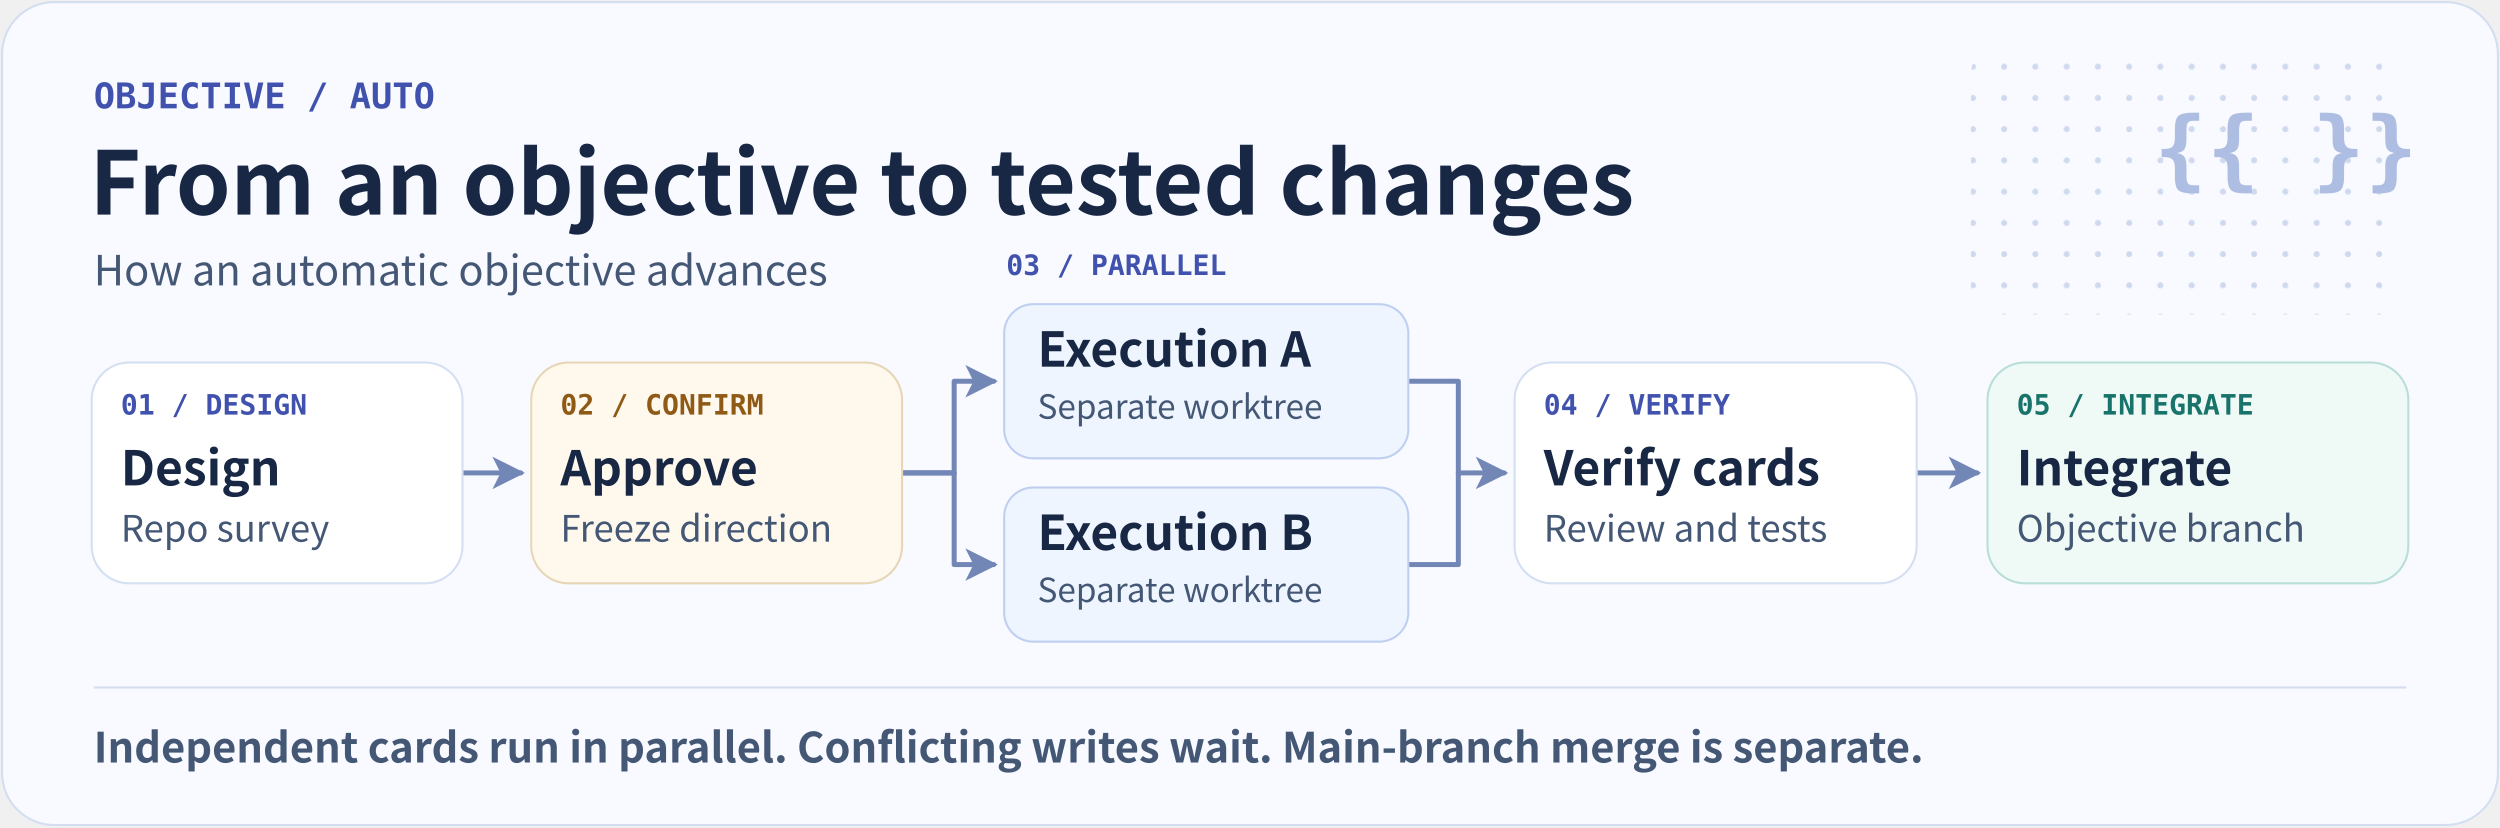
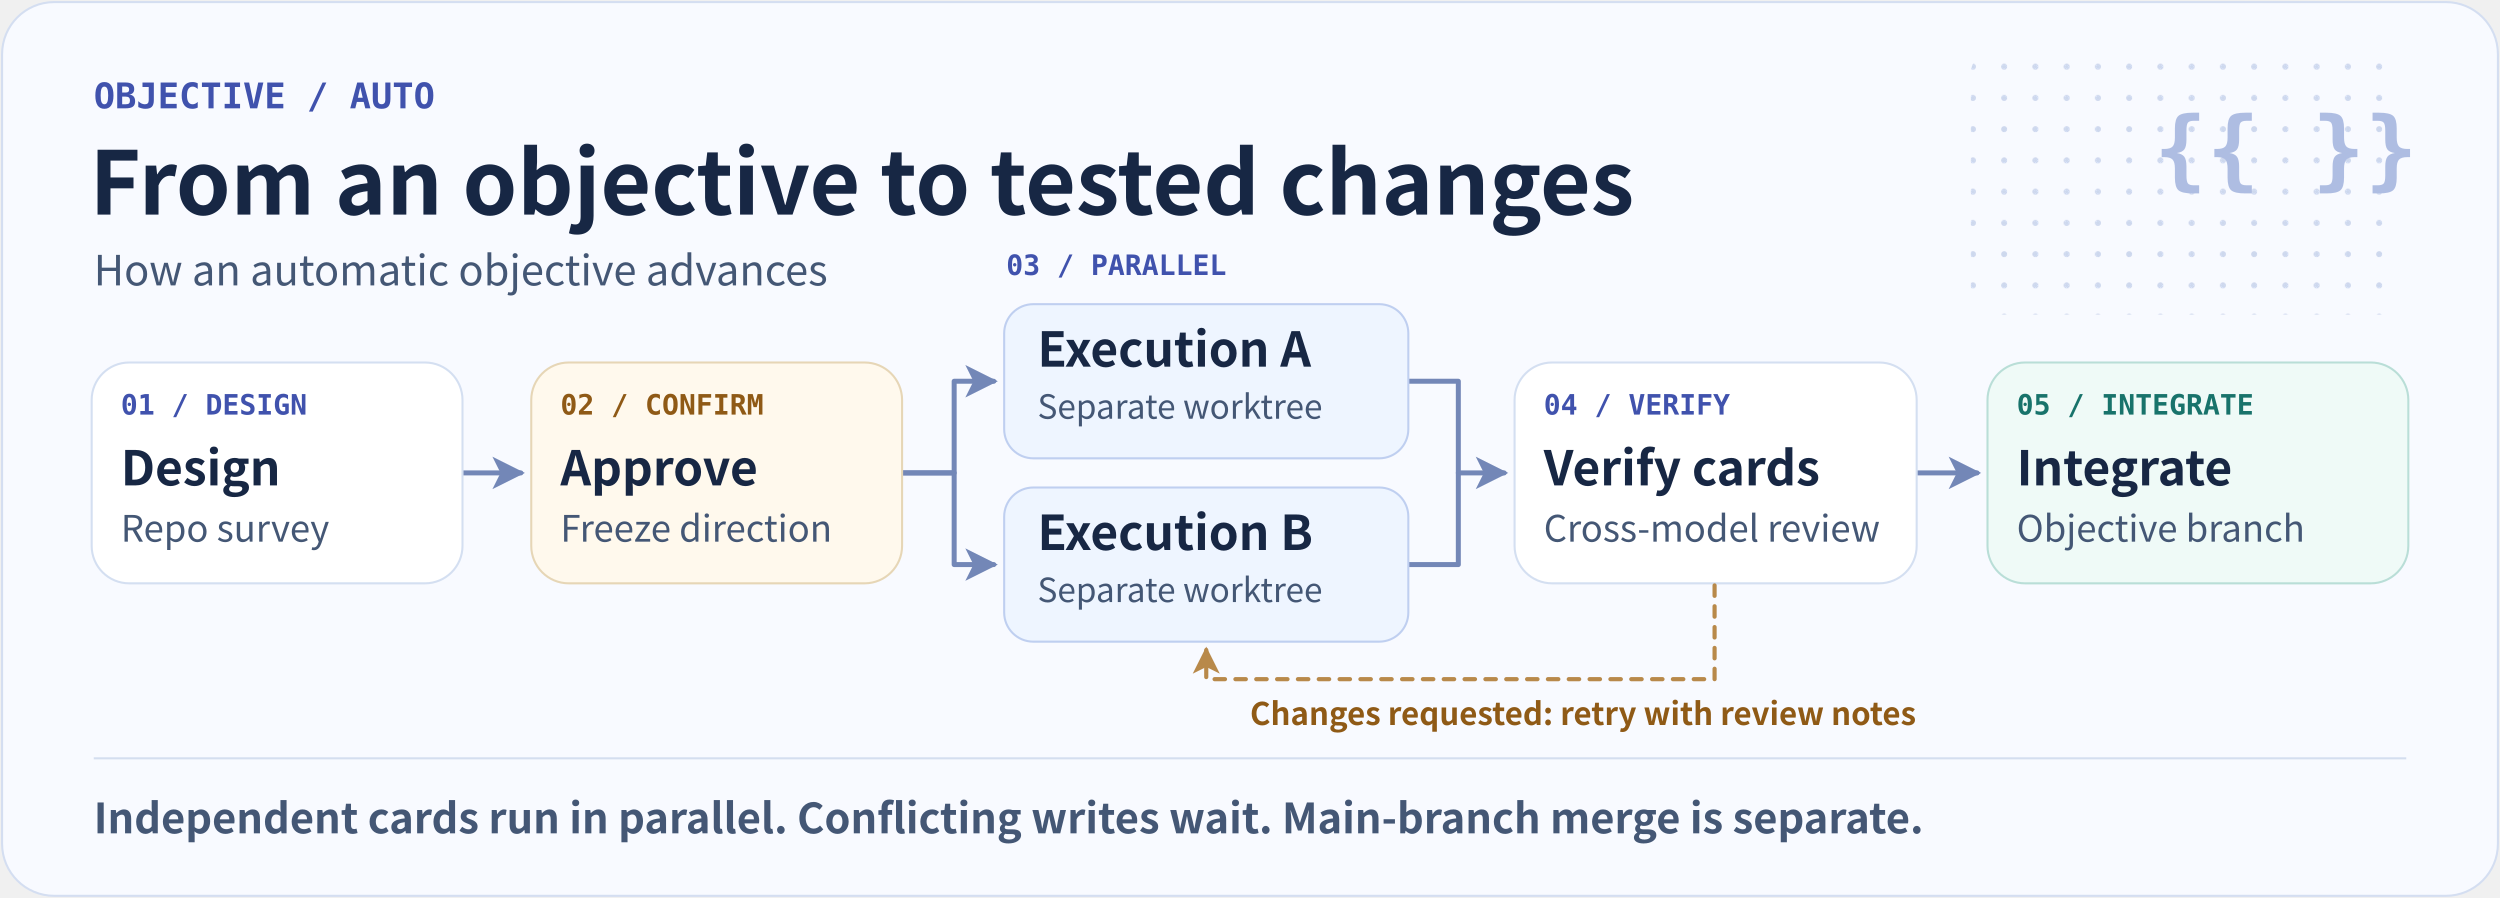
- <svg xmlns="http://www.w3.org/2000/svg" width="1200" height="397" viewBox="0 0 1200 397" role="img" aria-labelledby="title description" xml:lang="en">
+ <svg xmlns="http://www.w3.org/2000/svg" width="1200" height="431" viewBox="0 0 1200 431" role="img" aria-labelledby="title description" xml:lang="en">
  <defs>
    <pattern id="dots" width="15" height="15" patternUnits="userSpaceOnUse">
      <circle cx="2" cy="2" r="1.45" fill="#bcc9e6" />
    </pattern>
    <marker id="arrow" viewBox="0 0 8 8" markerWidth="6.5" markerHeight="6.5" refX="7" refY="4" orient="auto-start-reverse">
      <path d="M0 0L8 4L0 8L2 4Z" fill="#7387b7" />
    </marker>
+     <marker id="arrowWarm" viewBox="0 0 8 8" markerWidth="6.5" markerHeight="6.5" refX="7" refY="4" orient="auto-start-reverse">
+       <path d="M0 0L8 4L0 8L2 4Z" fill="#b8894a" />
+     </marker>
  </defs>
-   <rect x="1" y="1" width="1198" height="395" rx="25" fill="#f8faff" stroke="#d4def1" />
+   <rect x="1" y="1" width="1198" height="429" rx="25" fill="#f8faff" stroke="#d4def1" />
  <rect x="946" y="25" width="209" height="126" rx="10" fill="url(#dots)" opacity=".71" />
  <text x="1034" y="86" font-family="ui-monospace,SFMono-Regular,Menlo,Consolas,monospace" font-size="42" font-weight="600" fill="#aebde2">{{  }}</text>
  <text x="45" y="52" font-family="ui-monospace,SFMono-Regular,Menlo,Consolas,monospace" font-size="17" font-weight="730" fill="#4052ad">OBJECTIVE   /   AUTO</text>
  <text x="43" y="103" font-family="-apple-system,BlinkMacSystemFont,&quot;Segoe UI&quot;,&quot;PingFang SC&quot;,&quot;Hiragino Sans GB&quot;,&quot;Noto Sans CJK SC&quot;,sans-serif" font-size="42" font-weight="750" fill="#172744">From an objective to tested changes</text>
  <text x="45" y="137" font-family="-apple-system,BlinkMacSystemFont,&quot;Segoe UI&quot;,&quot;PingFang SC&quot;,&quot;Hiragino Sans GB&quot;,&quot;Noto Sans CJK SC&quot;,sans-serif" font-size="20" font-weight="480" fill="#445775">How an automatic objective advances</text>
  <text x="483" y="132" font-family="ui-monospace,SFMono-Regular,Menlo,Consolas,monospace" font-size="13.5" font-weight="700" fill="#4052ad">03 / PARALLEL</text>
  <path d="M222 227 H250" fill="none" stroke="#7387b7" stroke-width="2.4" stroke-linecap="round" stroke-linejoin="round" marker-end="url(#arrow)" />
  <path d="M433 227 H458 V183 H477" fill="none" stroke="#7387b7" stroke-width="2.4" stroke-linecap="round" stroke-linejoin="round" marker-end="url(#arrow)" />
  <path d="M433 227 H458 V271 H477" fill="none" stroke="#7387b7" stroke-width="2.4" stroke-linecap="round" stroke-linejoin="round" marker-end="url(#arrow)" />
  <path d="M676 183 H700 V227 H722" fill="none" stroke="#7387b7" stroke-width="2.4" stroke-linecap="round" stroke-linejoin="round" marker-end="url(#arrow)" />
  <path d="M676 271 H700 V227" fill="none" stroke="#7387b7" stroke-width="2.4" stroke-linecap="round" stroke-linejoin="round" />
  <path d="M920 227 H949" fill="none" stroke="#7387b7" stroke-width="2.4" stroke-linecap="round" stroke-linejoin="round" marker-end="url(#arrow)" />
  <rect x="44" y="174" width="178" height="106" rx="18" fill="#fff" stroke="#d4dff1" />
  <text x="58" y="199" font-family="ui-monospace,SFMono-Regular,Menlo,Consolas,monospace" font-size="13.5" font-weight="700" fill="#4052ad">01 / DESIGN</text>
  <text x="58" y="233" font-family="-apple-system,BlinkMacSystemFont,&quot;Segoe UI&quot;,&quot;PingFang SC&quot;,&quot;Hiragino Sans GB&quot;,&quot;Noto Sans CJK SC&quot;,sans-serif" font-size="23" font-weight="720" fill="#172744">Design</text>
  <text x="58" y="260" font-family="-apple-system,BlinkMacSystemFont,&quot;Segoe UI&quot;,&quot;PingFang SC&quot;,&quot;Hiragino Sans GB&quot;,&quot;Noto Sans CJK SC&quot;,sans-serif" font-size="17.5" font-weight="490" fill="#445775">Repo survey</text>
  <rect x="255" y="174" width="178" height="106" rx="18" fill="#fff9ed" stroke="#e6d6b6" />
  <text x="269" y="199" font-family="ui-monospace,SFMono-Regular,Menlo,Consolas,monospace" font-size="13.5" font-weight="700" fill="#8f5a16">02 / CONFIRM</text>
  <text x="269" y="233" font-family="-apple-system,BlinkMacSystemFont,&quot;Segoe UI&quot;,&quot;PingFang SC&quot;,&quot;Hiragino Sans GB&quot;,&quot;Noto Sans CJK SC&quot;,sans-serif" font-size="23" font-weight="720" fill="#172744">Approve</text>
  <text x="269" y="260" font-family="-apple-system,BlinkMacSystemFont,&quot;Segoe UI&quot;,&quot;PingFang SC&quot;,&quot;Hiragino Sans GB&quot;,&quot;Noto Sans CJK SC&quot;,sans-serif" font-size="17.5" font-weight="490" fill="#445775">Freeze direction</text>
  <rect x="727" y="174" width="193" height="106" rx="18" fill="#fff" stroke="#d4dff1" />
  <text x="741" y="199" font-family="ui-monospace,SFMono-Regular,Menlo,Consolas,monospace" font-size="13.5" font-weight="700" fill="#4052ad">04 / VERIFY</text>
  <text x="741" y="233" font-family="-apple-system,BlinkMacSystemFont,&quot;Segoe UI&quot;,&quot;PingFang SC&quot;,&quot;Hiragino Sans GB&quot;,&quot;Noto Sans CJK SC&quot;,sans-serif" font-size="23" font-weight="720" fill="#172744">Verify cards</text>
-   <text x="741" y="260" font-family="-apple-system,BlinkMacSystemFont,&quot;Segoe UI&quot;,&quot;PingFang SC&quot;,&quot;Hiragino Sans GB&quot;,&quot;Noto Sans CJK SC&quot;,sans-serif" font-size="17.5" font-weight="490" fill="#445775">Review and tests</text>
+   <text x="741" y="260" font-family="-apple-system,BlinkMacSystemFont,&quot;Segoe UI&quot;,&quot;PingFang SC&quot;,&quot;Hiragino Sans GB&quot;,&quot;Noto Sans CJK SC&quot;,sans-serif" font-size="17.5" font-weight="490" fill="#445775">Cross-model review</text>
  <rect x="954" y="174" width="202" height="106" rx="18" fill="#effaf7" stroke="#b9ded7" />
  <text x="968" y="199" font-family="ui-monospace,SFMono-Regular,Menlo,Consolas,monospace" font-size="13.5" font-weight="700" fill="#18736b">05 / INTEGRATE</text>
  <text x="968" y="233" font-family="-apple-system,BlinkMacSystemFont,&quot;Segoe UI&quot;,&quot;PingFang SC&quot;,&quot;Hiragino Sans GB&quot;,&quot;Noto Sans CJK SC&quot;,sans-serif" font-size="23" font-weight="720" fill="#172744">Integrate</text>
  <text x="968" y="260" font-family="-apple-system,BlinkMacSystemFont,&quot;Segoe UI&quot;,&quot;PingFang SC&quot;,&quot;Hiragino Sans GB&quot;,&quot;Noto Sans CJK SC&quot;,sans-serif" font-size="17.5" font-weight="490" fill="#445775">Objective branch</text>
  <rect x="482" y="146" width="194" height="74" rx="14" fill="#eef5ff" stroke="#bfcff0" />
  <text x="498" y="176" font-family="-apple-system,BlinkMacSystemFont,&quot;Segoe UI&quot;,&quot;PingFang SC&quot;,&quot;Hiragino Sans GB&quot;,&quot;Noto Sans CJK SC&quot;,sans-serif" font-size="23" font-weight="730" fill="#172744">Execution A</text>
  <text x="498" y="201" font-family="-apple-system,BlinkMacSystemFont,&quot;Segoe UI&quot;,&quot;PingFang SC&quot;,&quot;Hiragino Sans GB&quot;,&quot;Noto Sans CJK SC&quot;,sans-serif" font-size="16" font-weight="490" fill="#445775">Separate worktree</text>
  <rect x="482" y="234" width="194" height="74" rx="14" fill="#eef5ff" stroke="#bfcff0" />
  <text x="498" y="264" font-family="-apple-system,BlinkMacSystemFont,&quot;Segoe UI&quot;,&quot;PingFang SC&quot;,&quot;Hiragino Sans GB&quot;,&quot;Noto Sans CJK SC&quot;,sans-serif" font-size="23" font-weight="730" fill="#172744">Execution B</text>
  <text x="498" y="289" font-family="-apple-system,BlinkMacSystemFont,&quot;Segoe UI&quot;,&quot;PingFang SC&quot;,&quot;Hiragino Sans GB&quot;,&quot;Noto Sans CJK SC&quot;,sans-serif" font-size="16" font-weight="490" fill="#445775">Separate worktree</text>
-   <path d="M45 330 H1155" stroke="#d4deef" />
-   <text x="45" y="366" font-family="-apple-system,BlinkMacSystemFont,&quot;Segoe UI&quot;,&quot;PingFang SC&quot;,&quot;Hiragino Sans GB&quot;,&quot;Noto Sans CJK SC&quot;,sans-serif" font-size="20" font-weight="570" fill="#445775">Independent cards run in parallel. Conflicting writes wait. Main-branch merge is separate.</text>
+   <path d="M823 281 V326 H579 V312" fill="none" stroke="#b8894a" stroke-width="2" stroke-dasharray="5 5" stroke-linecap="round" stroke-linejoin="round" marker-end="url(#arrowWarm)" />
+   <text x="600" y="348" font-family="-apple-system,BlinkMacSystemFont,&quot;Segoe UI&quot;,&quot;PingFang SC&quot;,&quot;Hiragino Sans GB&quot;,&quot;Noto Sans CJK SC&quot;,sans-serif" font-size="15" font-weight="600" fill="#8f5a16">Changes requested: retry with review notes</text>
+   <path d="M45 364 H1155" stroke="#d4deef" />
+   <text x="45" y="400" font-family="-apple-system,BlinkMacSystemFont,&quot;Segoe UI&quot;,&quot;PingFang SC&quot;,&quot;Hiragino Sans GB&quot;,&quot;Noto Sans CJK SC&quot;,sans-serif" font-size="20" font-weight="570" fill="#445775">Independent cards run in parallel. Conflicting writes wait. Main-branch merge is separate.</text>
</svg>
